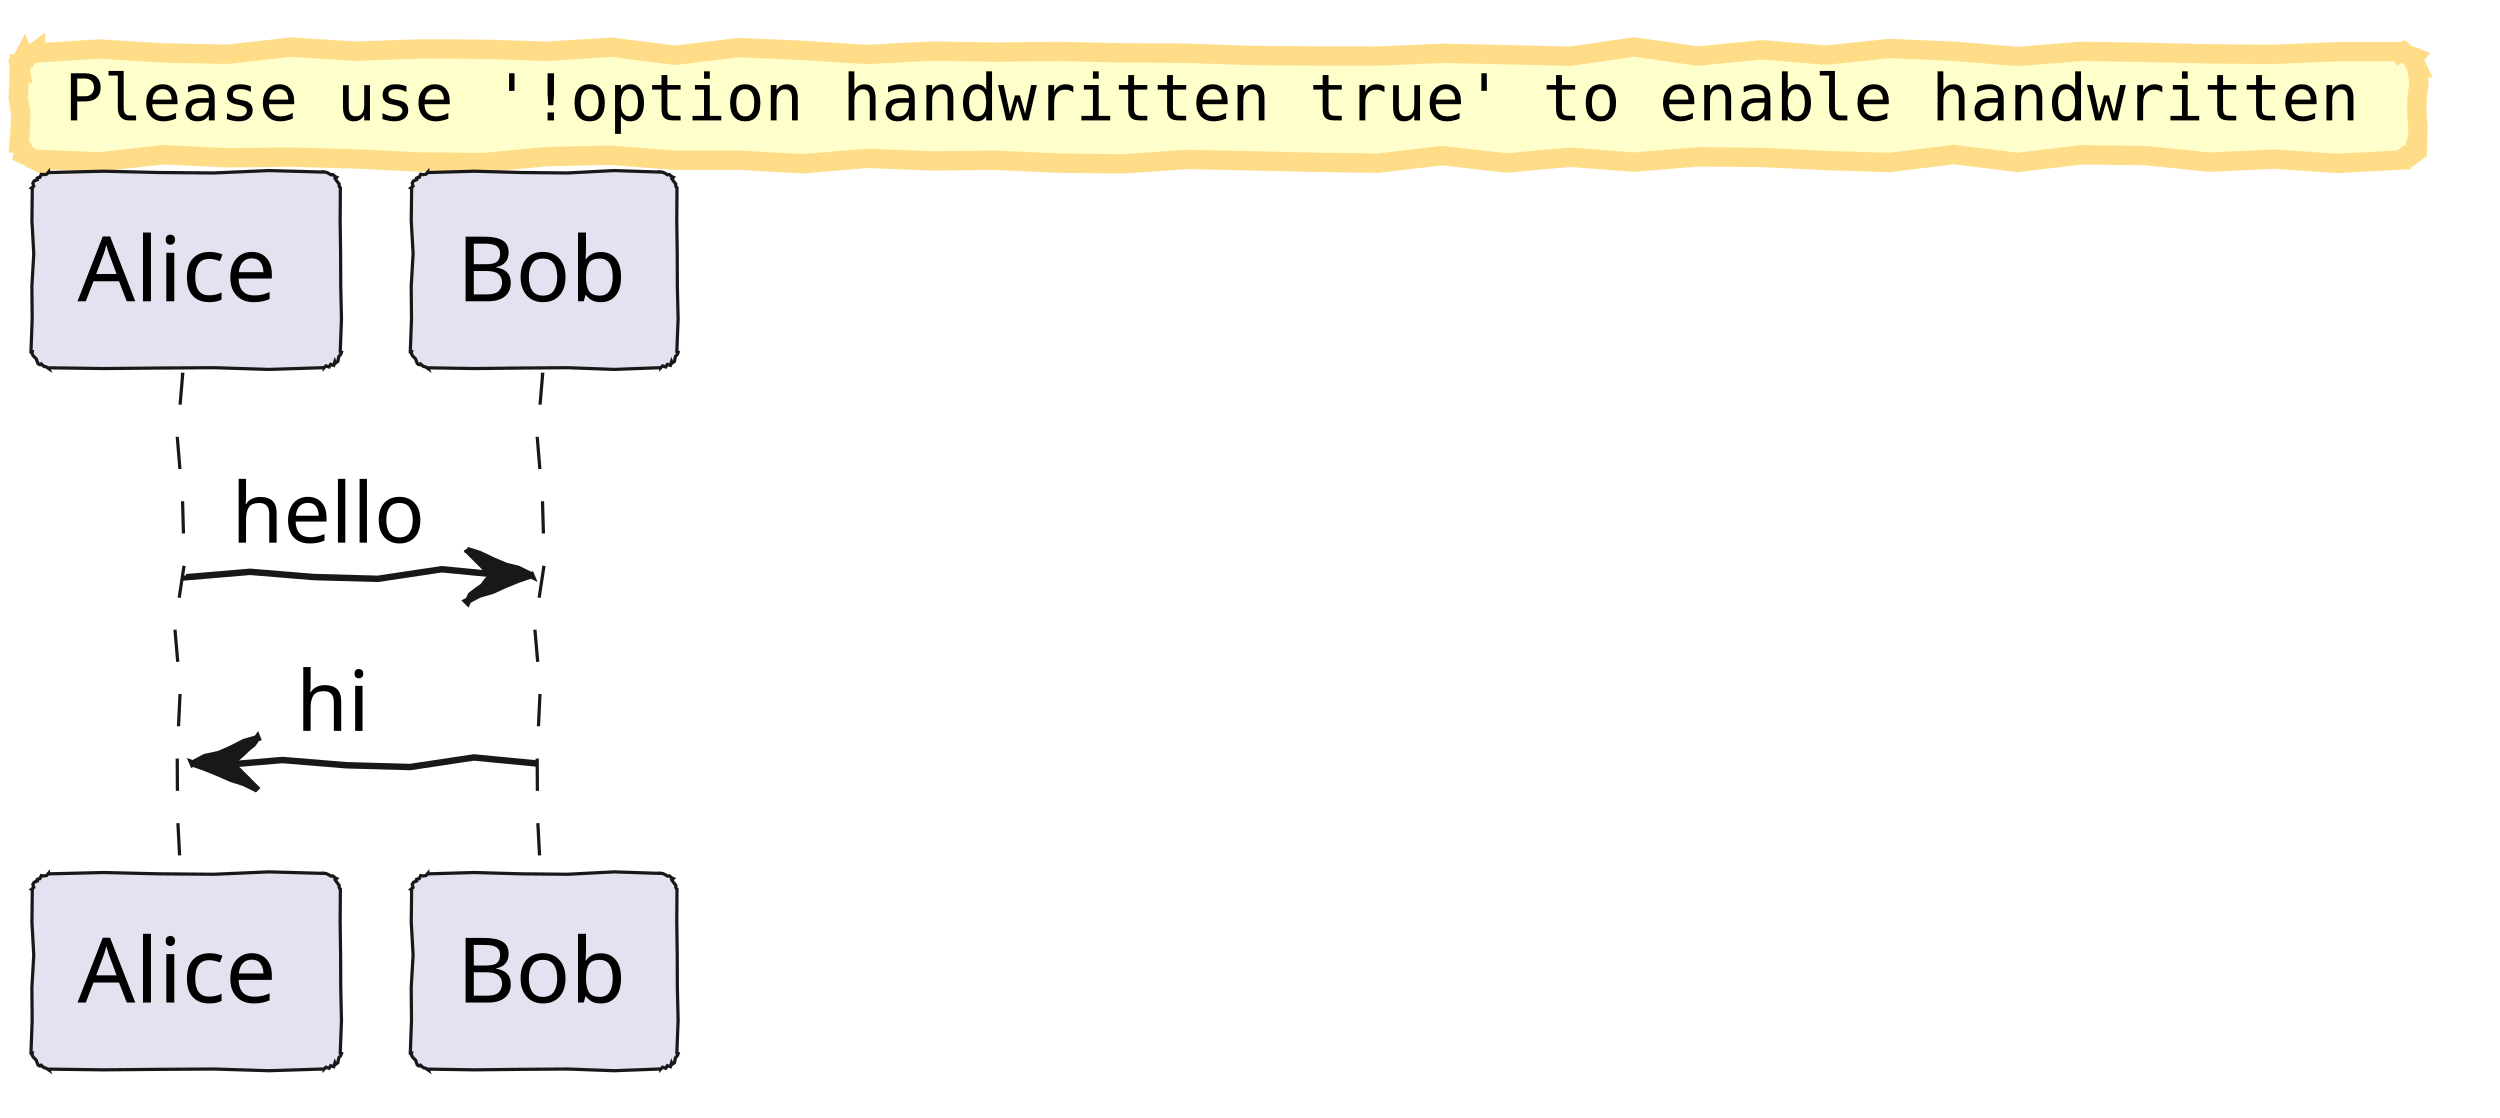
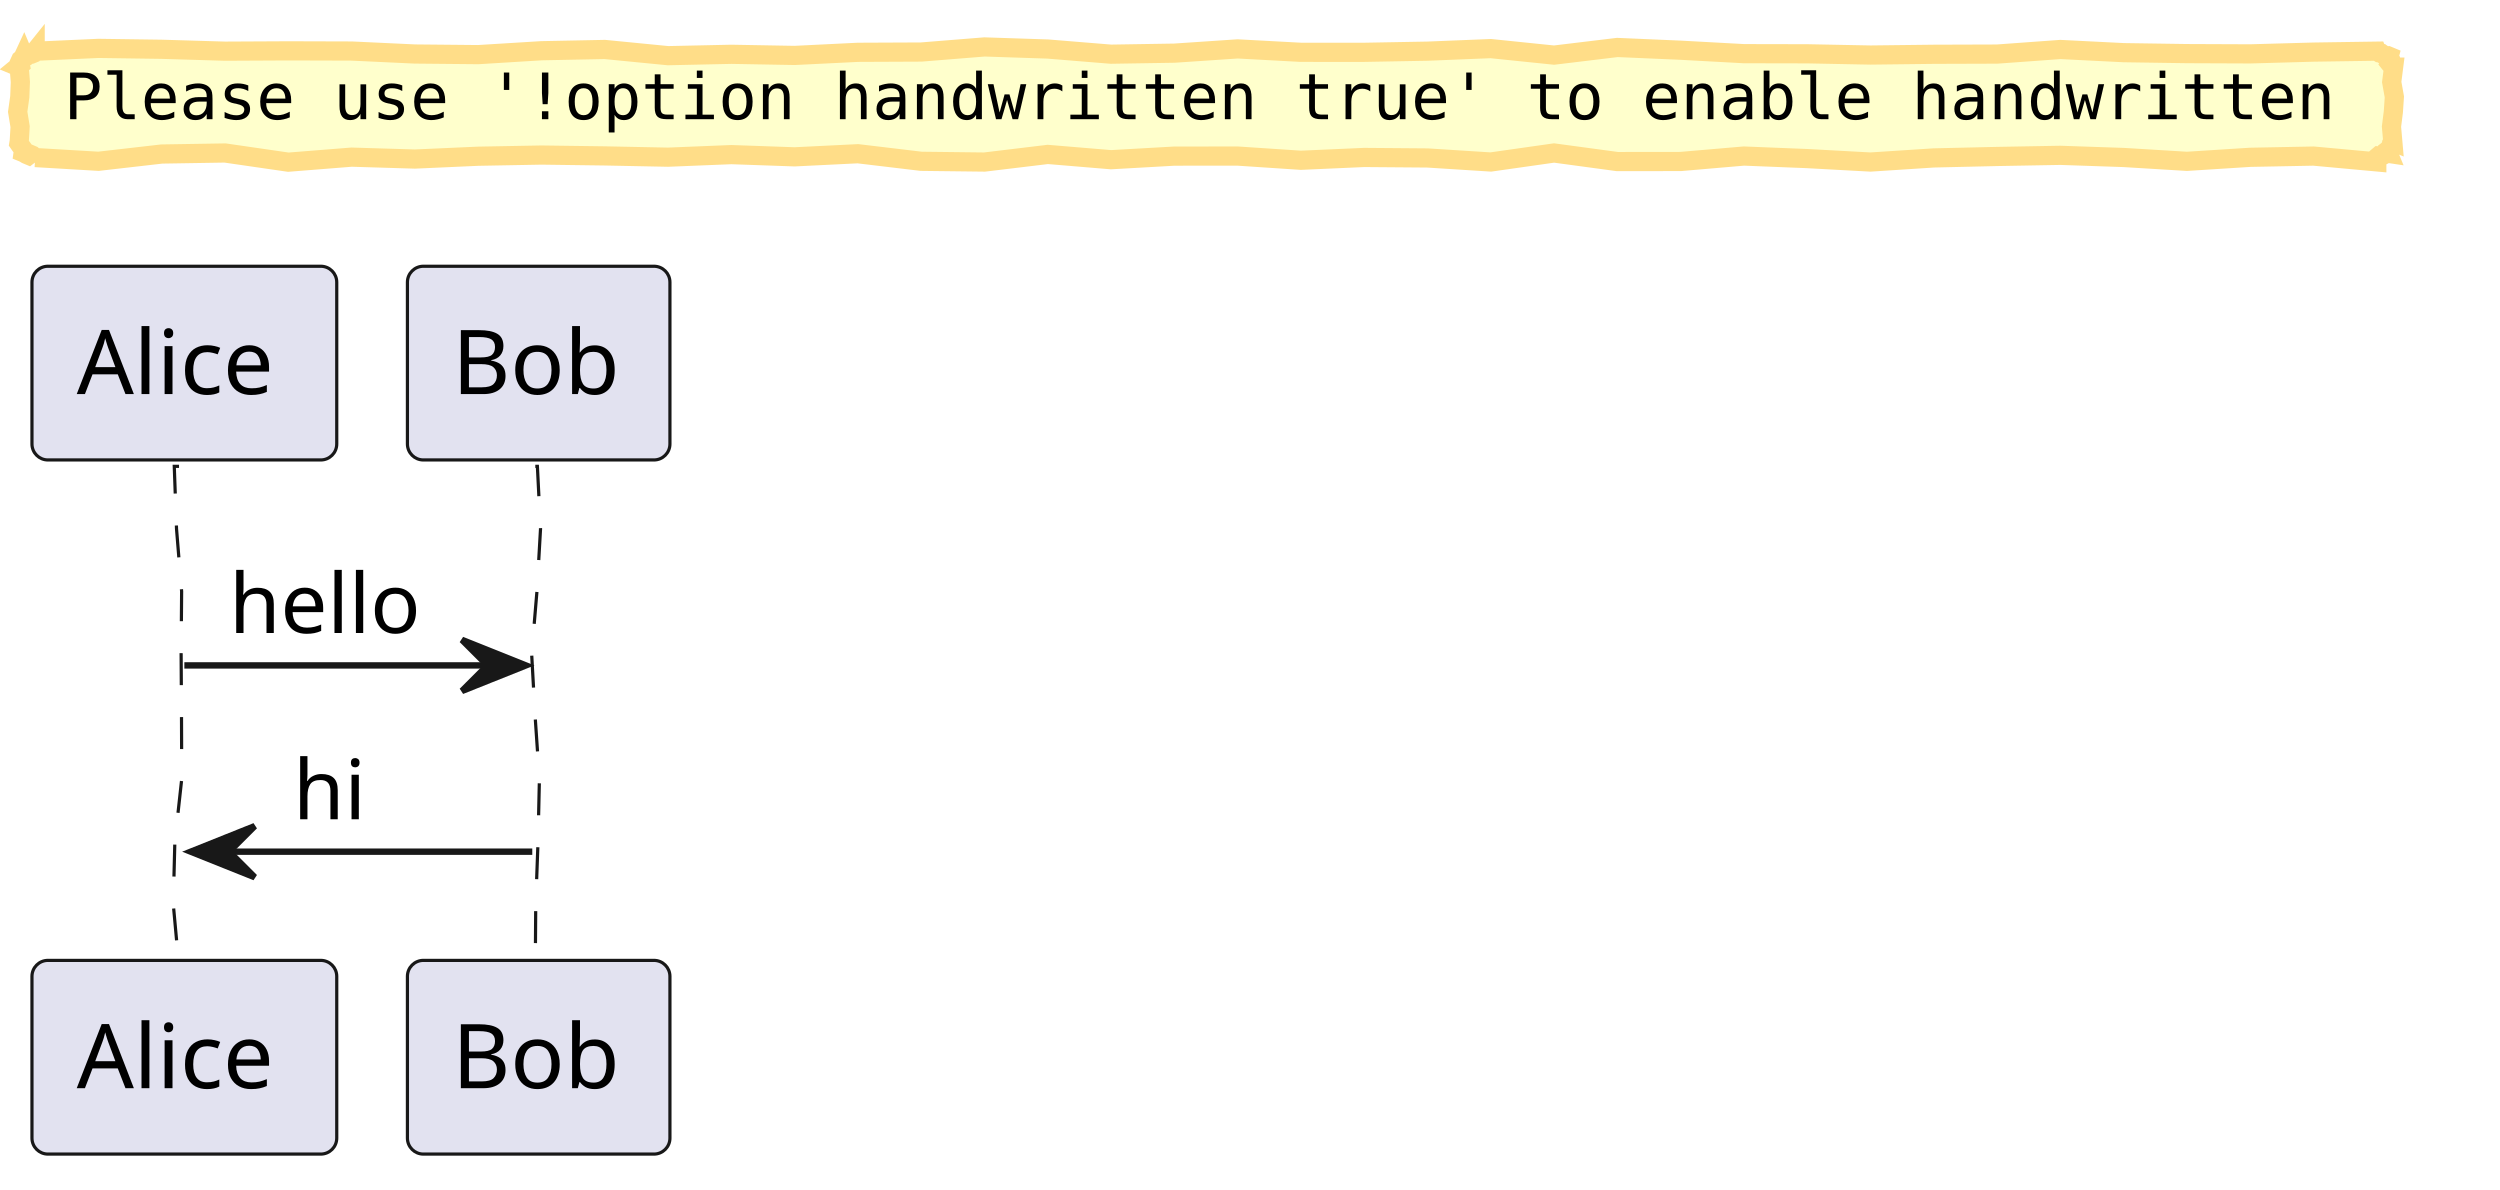
- <svg xmlns="http://www.w3.org/2000/svg" contentStyleType="text/css" data-diagram-type="SEQUENCE" height="173px" preserveAspectRatio="none" style="width:387px;height:173px;background:#FFFFFF;" version="1.1" viewBox="0 0 387 173" width="387px" zoomAndPan="magnify">
+ <svg xmlns="http://www.w3.org/2000/svg" contentStyleType="text/css" data-diagram-type="SEQUENCE" height="186px" preserveAspectRatio="none" style="width:391px;height:186px;background:#FFFFFF;" version="1.1" viewBox="0 0 391 186" width="391px" zoomAndPan="magnify">
  <defs />
  <g>
-     <polygon fill="#FFFFCC" points="5.5,8,5.5,8.21,15.398,7.586,25.296,8.193,35.194,8.4,45.093,7.287,54.991,7.922,64.889,7.574,74.787,7.617,84.685,7.932,94.583,7.309,104.481,8.554,114.379,7.37,124.277,7.802,134.176,8.432,144.074,7.914,153.972,8.068,163.87,7.968,173.768,8.178,183.666,8.239,193.564,8.586,203.462,8.671,213.361,8.679,223.259,8.255,233.157,8.464,243.055,8.702,252.953,7.279,262.851,8.678,272.749,7.704,282.647,8.534,292.546,7.505,302.444,7.931,312.342,8.742,322.24,7.951,332.138,8.105,342.036,8.339,351.934,8.416,361.832,7.996,371.731,8,371.767,8.088,372.011,7.97,372.474,8.38,372.861,8.608,373.201,8.723,373.498,8.732,373.687,8.81,373.496,9.024,373.59,9.356,373.746,9.714,374.066,10.139,374.231,10.5,374.165,10.5,374.458,12.828,374.172,15.156,374.116,17.484,374.307,19.812,374.231,22.141,374.025,22.056,373.924,22.428,374.137,22.93,373.925,23.257,373.871,23.648,373.498,23.908,373.457,23.809,373.185,24.153,372.866,24.383,372.377,24.202,372.072,24.465,371.731,24.641,371.731,24.767,361.832,25.292,351.934,24.636,342.036,25.103,332.138,24.087,322.24,23.963,312.342,25.144,302.444,23.924,292.546,25.15,282.647,24.847,272.749,24.373,262.851,24.287,252.953,25.099,243.055,24.341,233.157,25.233,223.259,24.088,213.361,25.258,203.462,25.125,193.564,24.886,183.666,24.688,173.768,25.367,163.87,25.254,153.972,24.81,144.074,24.909,134.176,24.51,124.277,25.357,114.379,24.796,104.481,24.813,94.583,24.032,84.685,24.235,74.787,25.171,64.889,25.07,54.991,24.598,45.093,24.319,35.194,24.422,25.296,23.954,15.398,25.055,5.5,24.641,5.594,24.868,5.214,24.656,4.881,24.562,4.422,24.159,4.097,24.082,3.732,23.908,3.613,23.859,3.673,23.591,3.515,23.233,3.463,22.918,3.076,22.465,3,22.141,2.955,22.141,3.148,19.812,3.189,17.484,2.829,15.156,2.935,12.828,3,10.5,3.046,10.519,2.958,10.069,3.402,9.838,3.519,9.472,3.555,9.073,3.732,8.732,3.75,8.776,4.179,8.81,4.399,8.343,4.833,8.39,5.183,8.234,5.5,8" style="stroke:#FFDD88;stroke-width:3;" />
+     <polygon fill="#FFFFCC" points="5.5,8,5.5,8.014,15.398,7.567,25.296,7.708,35.194,8.003,45.093,7.952,54.991,7.982,64.889,8.446,74.787,8.544,84.685,7.934,94.583,7.736,104.481,8.707,114.379,8.492,124.277,8.67,134.176,8.182,144.074,8.137,153.972,7.341,163.87,7.668,173.768,8.475,183.666,8.313,193.564,7.648,203.462,8.181,213.361,8.182,223.259,8.001,233.157,7.601,243.055,8.619,252.953,7.424,262.851,7.853,272.749,8.393,282.647,8.414,292.546,8.609,302.444,8.49,312.342,8.457,322.24,7.739,332.138,8.236,342.036,8.385,351.934,8.426,361.832,8.15,371.731,8,371.739,8.02,372.139,8.279,372.452,8.328,372.869,8.626,373.219,8.765,373.498,8.732,373.673,8.805,373.604,9.069,373.954,9.507,374.048,9.839,373.879,10.062,374.231,10.5,374.359,10.5,374.063,12.828,374.478,15.156,374.322,17.484,374.028,19.812,374.231,22.141,374.205,22.13,374.027,22.471,373.964,22.859,373.827,23.216,373.472,23.483,373.498,23.908,373.527,23.979,373.086,23.913,372.806,24.238,372.465,24.413,372.038,24.382,371.731,24.641,371.731,25.32,361.832,24.411,351.934,24.603,342.036,25.233,332.138,24.631,322.24,24.294,312.342,24.472,302.444,24.7,292.546,25.343,282.647,24.803,272.749,24.406,262.851,25.257,252.953,25.269,243.055,23.928,233.157,25.337,223.259,24.707,213.361,24.627,203.462,25.067,193.564,24.409,183.666,24.417,173.768,24.978,163.87,24.153,153.972,25.346,144.074,25.227,134.176,24.043,124.277,24.53,114.379,24.182,104.481,24.584,94.583,24.385,84.685,24.25,74.787,24.433,64.889,24.877,54.991,24.577,45.093,25.365,35.194,23.927,25.296,24.09,15.398,25.225,5.5,24.641,5.527,24.705,5.055,24.273,4.699,24.122,4.477,24.293,4.123,24.145,3.732,23.908,3.624,23.864,3.663,23.587,3.559,23.251,3.241,22.826,2.955,22.415,3,22.141,3.008,22.141,3.144,19.812,2.766,17.484,3.092,15.156,3.183,12.828,3,10.5,2.832,10.43,3.167,10.155,3.079,9.704,3.238,9.356,3.571,9.08,3.732,8.732,3.787,8.863,4.168,8.783,4.481,8.541,4.873,8.487,5.227,8.341,5.5,8" style="stroke:#FFDD88;stroke-width:3;" />
    <text fill="#000000" font-family="monospace" font-size="10" lengthAdjust="spacing" textLength="355.21" x="10" y="18.641">Please use '!option handwritten true' to enable handwritten</text>
-     <g class="participant-lifeline" data-entity-uid="part1" data-qualified-name="Alice" data-source-line="2" id="part1-lifeline">
+     <g class="participant-lifeline" data-entity-uid="part1" data-qualified-name="Alice" id="part1-lifeline">
      <g>
-         <polygon fill="#000000" fill-opacity="0" points="24.834,57.938,24.834,58.008,26.433,57.799,28.034,58.002,29.634,58.071,31.233,57.7,32.834,57.938,32.756,57.938,32.407,67.721,32.45,77.504,32.765,87.287,32.142,97.07,33.387,106.853,32.203,116.637,32.636,126.42,32.834,136.203,32.834,136.347,31.233,136.174,29.634,136.226,28.034,136.192,26.433,136.263,24.834,136.203,25.073,136.203,25.419,126.42,25.505,116.637,25.513,106.853,25.088,97.07,25.297,87.287,25.536,77.504,24.112,67.721,24.834,57.938" />
-         <path d="M28,57.938 L28.28,57.938 L27.448,67.721 L28.258,77.504 L28.533,87.287 L27.049,97.07 L27.896,106.853 L27.431,116.637 L27.489,126.42 L28,136.203" fill="none" style="stroke:#181818;stroke-width:0.5;stroke-dasharray:5,5;" />
+         <polygon fill="#000000" fill-opacity="0" points="24.834,72.938,24.834,72.805,26.433,72.752,28.034,72.803,29.634,73.041,31.233,73.037,32.834,72.938,33.343,72.938,32.976,82.721,32.578,92.504,32.753,102.287,33.257,112.07,32.809,121.853,32.631,131.637,32.708,141.42,32.834,151.203,32.834,151.14,31.233,151.285,29.634,151.13,28.034,151.214,26.433,151.301,24.834,151.203,25.329,151.203,24.876,141.42,25.478,131.637,24.165,121.853,25.481,112.07,24.719,102.287,24.474,92.504,24.151,82.721,24.834,72.938" />
+         <path d="M28,72.938 L27.255,72.938 L27.608,82.721 L28.406,92.504 L28.328,102.287 L28.387,112.07 L28.421,121.853 L27.346,131.637 L27.1,141.42 L28,151.203" fill="none" style="stroke:#181818;stroke-width:0.5;stroke-dasharray:5,5;" />
      </g>
    </g>
-     <g class="participant-lifeline" data-entity-uid="part2" data-qualified-name="Bob" data-source-line="2" id="part2-lifeline">
+     <g class="participant-lifeline" data-entity-uid="part2" data-qualified-name="Bob" id="part2-lifeline">
      <g>
-         <polygon fill="#000000" fill-opacity="0" points="80.248,57.938,80.248,58.008,81.848,57.799,83.448,58.002,85.048,58.071,86.648,57.7,88.248,57.938,88.17,57.938,87.822,67.721,87.865,77.504,88.18,87.287,87.557,97.07,88.802,106.853,87.618,116.637,88.05,126.42,88.248,136.203,88.248,136.347,86.648,136.174,85.048,136.226,83.448,136.192,81.848,136.263,80.248,136.203,80.487,136.203,80.834,126.42,80.919,116.637,80.927,106.853,80.503,97.07,80.712,87.287,80.95,77.504,79.527,67.721,80.248,57.938" />
-         <path d="M83.72,57.938 L84,57.938 L83.167,67.721 L83.977,77.504 L84.253,87.287 L82.769,97.07 L83.616,106.853 L83.151,116.637 L83.208,126.42 L83.72,136.203" fill="none" style="stroke:#181818;stroke-width:0.5;stroke-dasharray:5,5;" />
+         <polygon fill="#000000" fill-opacity="0" points="80.248,72.938,80.248,73.055,81.848,73.113,83.448,72.948,85.048,73.182,86.648,72.985,88.248,72.938,87.619,72.938,88.405,82.721,88.352,92.504,87.703,102.287,88.007,112.07,88.405,121.853,87.671,131.637,88.598,141.42,88.248,151.203,88.248,151.025,86.648,151.195,85.048,151.437,83.448,151.37,81.848,151.212,80.248,151.203,80.579,151.203,80.405,141.42,79.905,131.637,79.718,121.853,80.468,112.07,79.802,102.287,79.806,92.504,79.588,82.721,80.248,72.938" />
+         <path d="M83.72,72.938 L84.047,72.938 L84.538,82.721 L83.978,92.504 L83.151,102.287 L83.694,112.07 L84.363,121.853 L84.147,131.637 L83.789,141.42 L83.72,151.203" fill="none" style="stroke:#181818;stroke-width:0.5;stroke-dasharray:5,5;" />
      </g>
    </g>
-     <g class="participant participant-head" data-entity-uid="part1" data-qualified-name="Alice" data-source-line="2" id="part1-head">
-       <polygon fill="#E2E2F0" points="7.5,26.641,7.5,26.711,16.033,26.503,24.567,26.705,33.1,26.774,41.634,26.403,50.167,26.641,50.157,26.617,50.466,26.656,50.825,26.815,51.219,27.059,51.493,27.014,51.935,27.373,52.105,27.444,51.887,27.646,52.167,28.055,52.507,28.489,52.494,28.776,52.667,29.141,52.69,29.141,52.656,34.2,52.727,39.259,52.747,44.319,52.862,49.378,52.667,54.438,52.874,54.523,52.73,54.878,52.453,55.177,52.37,55.557,52.297,55.941,51.935,56.205,51.843,55.983,51.668,56.561,51.19,56.407,50.942,56.809,50.457,56.639,50.167,56.938,50.167,56.915,41.634,57.185,33.1,56.921,24.567,56.973,16.033,57.05,7.5,56.938,7.553,57.066,7.146,56.79,6.83,56.733,6.366,56.322,6.122,56.439,5.732,56.205,5.901,56.275,5.723,55.908,5.628,55.576,5.144,55.083,4.946,54.708,5,54.438,4.793,54.438,4.98,49.378,4.934,44.319,5.227,39.259,4.942,34.2,5,29.141,4.894,29.097,5.217,28.816,5.088,28.349,5.279,28.014,5.786,27.809,5.732,27.373,5.788,27.507,6.179,27.453,6.398,26.981,6.834,27.032,7.222,26.969,7.5,26.641" style="stroke:#181818;stroke-width:0.5;" />
-       <text fill="#000000" font-family="sans-serif" font-size="14" lengthAdjust="spacing" textLength="33.667" x="12" y="46.636">Alice</text>
+     <g class="participant participant-head" data-entity-uid="part1" data-qualified-name="Alice" id="part1-head">
+       <rect fill="#E2E2F0" height="30.297" rx="2.5" ry="2.5" style="stroke:#181818;stroke-width:0.5;" width="47.667" x="5" y="41.641" />
+       <text fill="#000000" font-family="sans-serif" font-size="14" lengthAdjust="spacing" textLength="33.667" x="12" y="61.636">Alice</text>
    </g>
-     <g class="participant participant-tail" data-entity-uid="part1" data-qualified-name="Alice" data-source-line="2" id="part1-tail">
-       <polygon fill="#E2E2F0" points="7.5,135.203,7.5,135.273,16.033,135.065,24.567,135.268,33.1,135.336,41.634,134.965,50.167,135.203,50.157,135.179,50.466,135.218,50.825,135.378,51.219,135.621,51.493,135.576,51.935,135.935,52.105,136.006,51.887,136.208,52.167,136.617,52.507,137.051,52.494,137.339,52.667,137.703,52.69,137.703,52.656,142.762,52.727,147.822,52.747,152.881,52.862,157.941,52.667,163,52.874,163.086,52.73,163.44,52.453,163.74,52.37,164.12,52.297,164.504,51.935,164.768,51.843,164.546,51.668,165.123,51.19,164.969,50.942,165.371,50.457,165.201,50.167,165.5,50.167,165.477,41.634,165.747,33.1,165.484,24.567,165.535,16.033,165.613,7.5,165.5,7.553,165.628,7.146,165.352,6.83,165.296,6.366,164.884,6.122,165.002,5.732,164.768,5.901,164.838,5.723,164.471,5.628,164.139,5.144,163.645,4.946,163.27,5,163,4.793,163,4.98,157.941,4.934,152.881,5.227,147.822,4.942,142.762,5,137.703,4.894,137.659,5.217,137.379,5.088,136.911,5.279,136.576,5.786,136.372,5.732,135.935,5.788,136.07,6.179,136.015,6.398,135.543,6.834,135.594,7.222,135.531,7.5,135.203" style="stroke:#181818;stroke-width:0.5;" />
-       <text fill="#000000" font-family="sans-serif" font-size="14" lengthAdjust="spacing" textLength="33.667" x="12" y="155.198">Alice</text>
+     <g class="participant participant-tail" data-entity-uid="part1" data-qualified-name="Alice" id="part1-tail">
+       <rect fill="#E2E2F0" height="30.297" rx="2.5" ry="2.5" style="stroke:#181818;stroke-width:0.5;" width="47.667" x="5" y="150.203" />
+       <text fill="#000000" font-family="sans-serif" font-size="14" lengthAdjust="spacing" textLength="33.667" x="12" y="170.198">Alice</text>
    </g>
-     <g class="participant participant-head" data-entity-uid="part2" data-qualified-name="Bob" data-source-line="2" id="part2-head">
-       <polygon fill="#E2E2F0" points="66.22,26.641,66.22,26.711,73.431,26.503,80.642,26.705,87.854,26.774,95.065,26.403,102.276,26.641,102.266,26.617,102.576,26.656,102.935,26.815,103.328,27.059,103.602,27.014,104.044,27.373,104.215,27.444,103.996,27.646,104.276,28.055,104.617,28.489,104.603,28.776,104.776,29.141,104.799,29.141,104.766,34.2,104.836,39.259,104.856,44.319,104.972,49.378,104.776,54.438,104.983,54.523,104.839,54.878,104.562,55.177,104.48,55.557,104.407,55.941,104.044,56.205,103.952,55.983,103.777,56.561,103.299,56.407,103.052,56.809,102.567,56.639,102.276,56.938,102.276,56.915,95.065,57.185,87.854,56.921,80.642,56.973,73.431,57.05,66.22,56.938,66.273,57.066,65.866,56.79,65.549,56.733,65.086,56.322,64.842,56.439,64.452,56.205,64.621,56.275,64.442,55.908,64.348,55.576,63.864,55.083,63.665,54.708,63.72,54.438,63.513,54.438,63.7,49.378,63.654,44.319,63.947,39.259,63.661,34.2,63.72,29.141,63.614,29.097,63.937,28.816,63.807,28.349,63.999,28.014,64.505,27.809,64.452,27.373,64.507,27.507,64.899,27.453,65.118,26.981,65.553,27.032,65.942,26.969,66.22,26.641" style="stroke:#181818;stroke-width:0.5;" />
-       <text fill="#000000" font-family="sans-serif" font-size="14" lengthAdjust="spacing" textLength="27.057" x="70.72" y="46.636">Bob</text>
+     <g class="participant participant-head" data-entity-uid="part2" data-qualified-name="Bob" id="part2-head">
+       <rect fill="#E2E2F0" height="30.297" rx="2.5" ry="2.5" style="stroke:#181818;stroke-width:0.5;" width="41.057" x="63.72" y="41.641" />
+       <text fill="#000000" font-family="sans-serif" font-size="14" lengthAdjust="spacing" textLength="27.057" x="70.72" y="61.636">Bob</text>
    </g>
-     <g class="participant participant-tail" data-entity-uid="part2" data-qualified-name="Bob" data-source-line="2" id="part2-tail">
-       <polygon fill="#E2E2F0" points="66.22,135.203,66.22,135.273,73.431,135.065,80.642,135.268,87.854,135.336,95.065,134.965,102.276,135.203,102.266,135.179,102.576,135.218,102.935,135.378,103.328,135.621,103.602,135.576,104.044,135.935,104.215,136.006,103.996,136.208,104.276,136.617,104.617,137.051,104.603,137.339,104.776,137.703,104.799,137.703,104.766,142.762,104.836,147.822,104.856,152.881,104.972,157.941,104.776,163,104.983,163.086,104.839,163.44,104.562,163.74,104.48,164.12,104.407,164.504,104.044,164.768,103.952,164.546,103.777,165.123,103.299,164.969,103.052,165.371,102.567,165.201,102.276,165.5,102.276,165.477,95.065,165.747,87.854,165.484,80.642,165.535,73.431,165.613,66.22,165.5,66.273,165.628,65.866,165.352,65.549,165.296,65.086,164.884,64.842,165.002,64.452,164.768,64.621,164.838,64.442,164.471,64.348,164.139,63.864,163.645,63.665,163.27,63.72,163,63.513,163,63.7,157.941,63.654,152.881,63.947,147.822,63.661,142.762,63.72,137.703,63.614,137.659,63.937,137.379,63.807,136.911,63.999,136.576,64.505,136.372,64.452,135.935,64.507,136.07,64.899,136.015,65.118,135.543,65.553,135.594,65.942,135.531,66.22,135.203" style="stroke:#181818;stroke-width:0.5;" />
-       <text fill="#000000" font-family="sans-serif" font-size="14" lengthAdjust="spacing" textLength="27.057" x="70.72" y="155.198">Bob</text>
+     <g class="participant participant-tail" data-entity-uid="part2" data-qualified-name="Bob" id="part2-tail">
+       <rect fill="#E2E2F0" height="30.297" rx="2.5" ry="2.5" style="stroke:#181818;stroke-width:0.5;" width="41.057" x="63.72" y="150.203" />
+       <text fill="#000000" font-family="sans-serif" font-size="14" lengthAdjust="spacing" textLength="27.057" x="70.72" y="170.198">Bob</text>
    </g>
-     <g class="message" data-entity-1="part1" data-entity-2="part2" data-source-line="2" id="msg1">
-       <polygon fill="#181818" points="72.248,85.07,72.274,85.135,74.197,85.742,76.272,86.73,78.297,87.594,80.16,88.049,82.248,89.07,82.238,89.046,80.195,89.738,78.201,90.552,76.24,91.449,74.162,92.056,72.248,93.07,72.379,93.201,72.9,92.122,73.801,91.424,74.75,90.772,75.428,89.85,76.248,89.07,76.264,89.086,75.441,88.263,74.69,87.512,73.904,86.727,73.186,86.008,72.248,85.07" style="stroke:#181818;stroke-width:1;" />
-       <path d="M28.834,89.07 L28.834,89.351 L38.716,88.518 L48.599,89.328 L58.482,89.603 L68.365,88.119 L78.248,89.07" fill="none" style="stroke:#181818;stroke-width:1;" />
-       <text fill="#000000" font-family="sans-serif" font-size="13" lengthAdjust="spacing" textLength="31.415" x="35.834" y="84.004">hello</text>
+     <g class="message" data-entity-1="part1" data-entity-2="part2" id="msg1">
+       <polygon fill="#181818" points="72.248,100.07,82.248,104.07,72.248,108.07,76.248,104.07" style="stroke:#181818;stroke-width:1;" />
+       <line style="stroke:#181818;stroke-width:1;" x1="28.834" x2="78.248" y1="104.07" y2="104.07" />
+       <text fill="#000000" font-family="sans-serif" font-size="13" lengthAdjust="spacing" textLength="31.415" x="35.834" y="99.004">hello</text>
    </g>
-     <g class="message" data-entity-1="part2" data-entity-2="part1" data-source-line="3" id="msg2">
-       <polygon fill="#181818" points="39.834,114.203,39.859,114.268,37.782,114.875,35.857,115.863,33.883,116.727,31.745,117.182,29.834,118.203,29.824,118.179,31.781,118.871,33.786,119.684,35.825,120.582,37.748,121.189,39.834,122.203,39.964,122.334,38.885,121.255,38.187,120.556,37.535,119.905,36.613,118.983,35.834,118.203,35.85,118.219,36.626,117.396,37.476,116.645,38.29,115.859,39.172,115.141,39.834,114.203" style="stroke:#181818;stroke-width:1;" />
-       <path d="M33.834,118.203 L33.834,118.483 L43.716,117.651 L53.599,118.461 L63.482,118.736 L73.365,117.252 L83.248,118.203" fill="none" style="stroke:#181818;stroke-width:1;" />
-       <text fill="#000000" font-family="sans-serif" font-size="13" lengthAdjust="spacing" textLength="11.851" x="45.834" y="113.137">hi</text>
+     <g class="message" data-entity-1="part2" data-entity-2="part1" id="msg2">
+       <polygon fill="#181818" points="39.834,129.203,29.834,133.203,39.834,137.203,35.834,133.203" style="stroke:#181818;stroke-width:1;" />
+       <line style="stroke:#181818;stroke-width:1;" x1="33.834" x2="83.248" y1="133.203" y2="133.203" />
+       <text fill="#000000" font-family="sans-serif" font-size="13" lengthAdjust="spacing" textLength="11.851" x="45.834" y="128.137">hi</text>
    </g>
  </g>
</svg>
